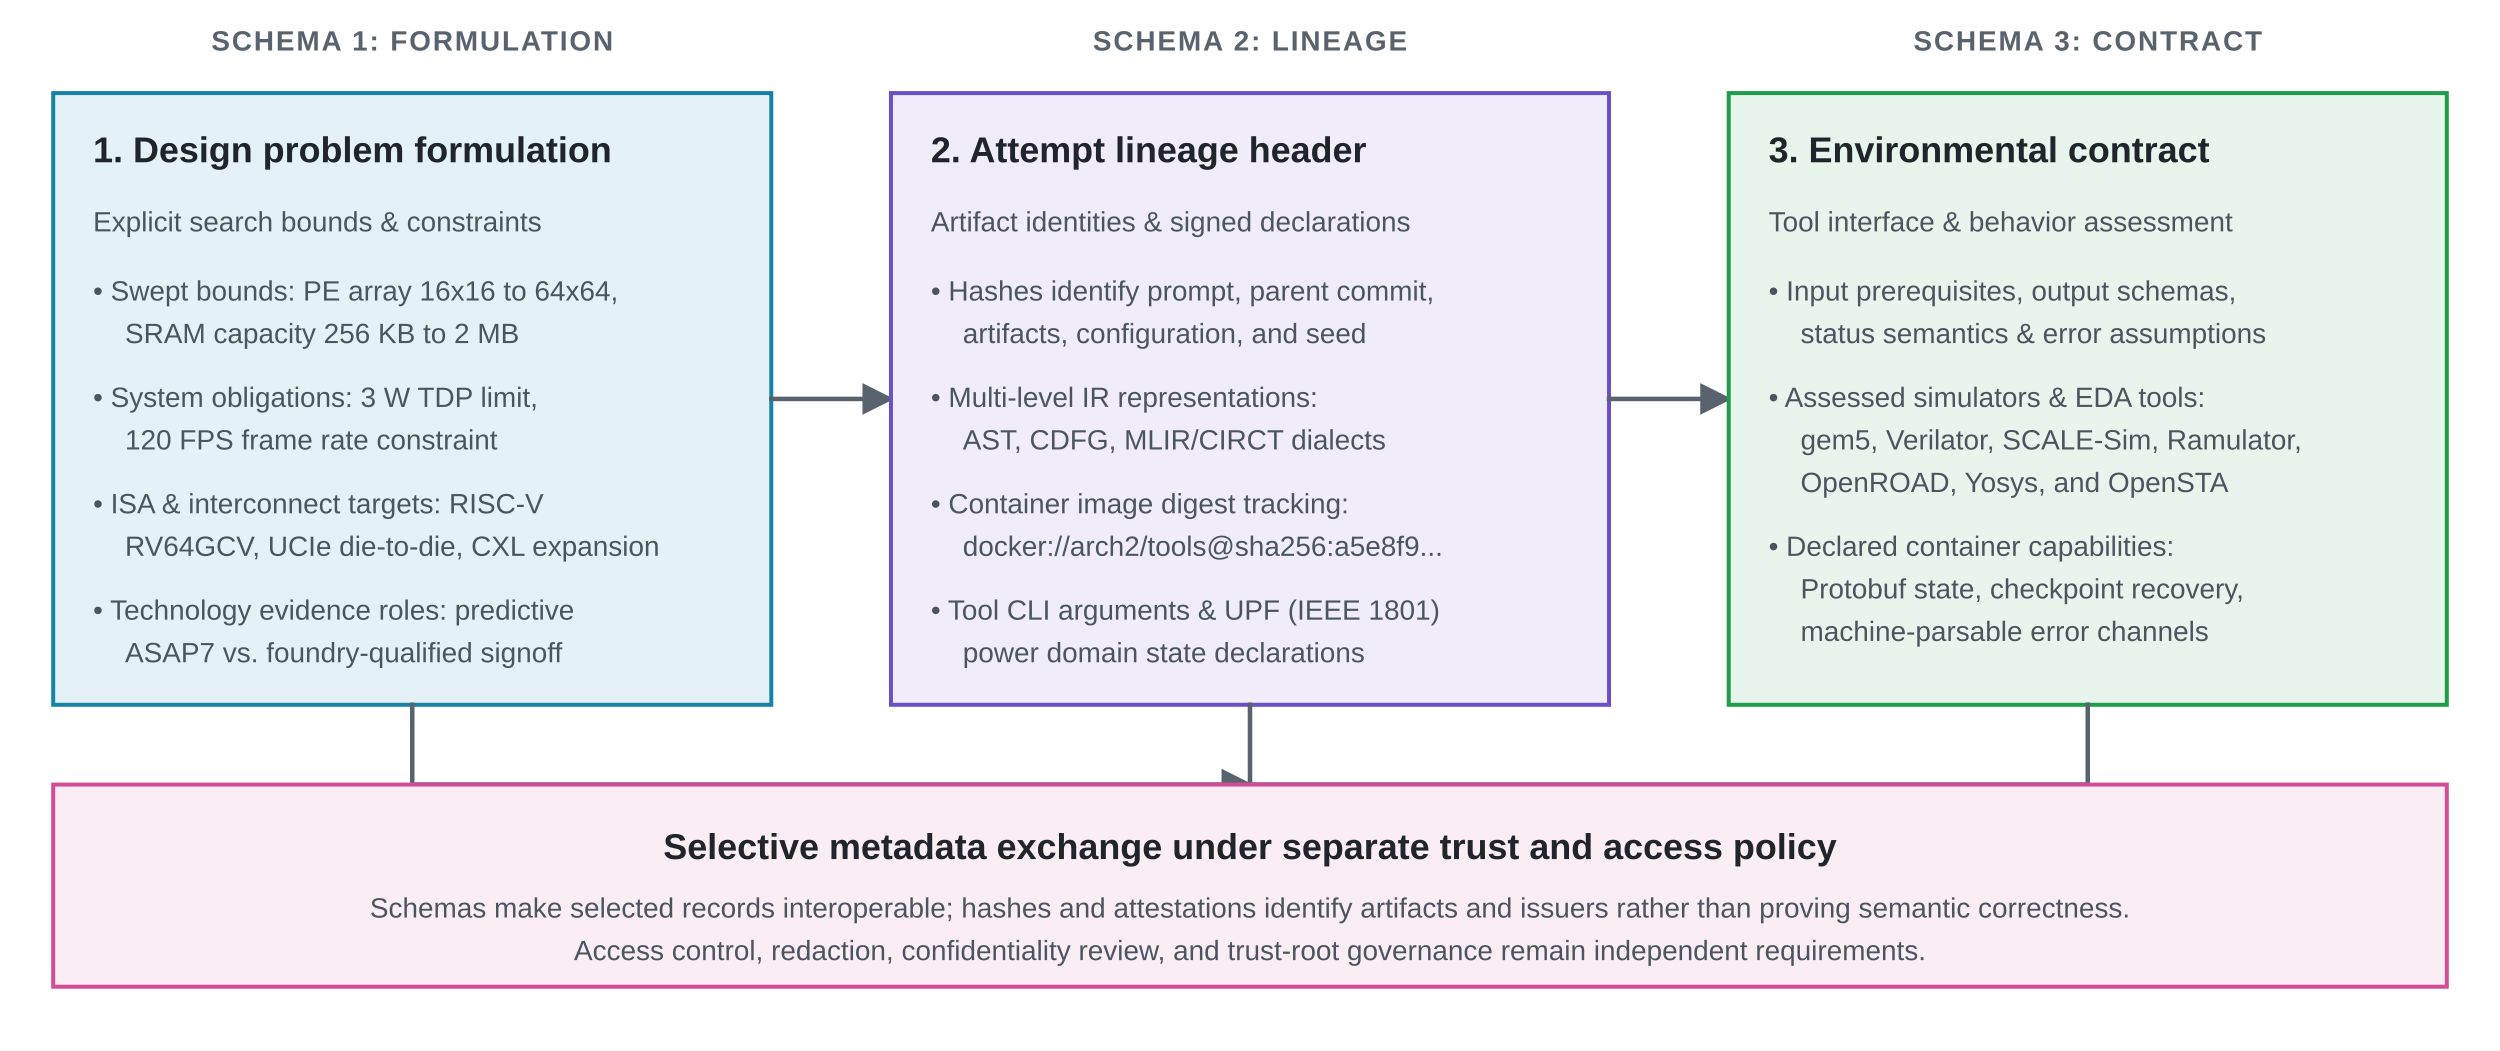
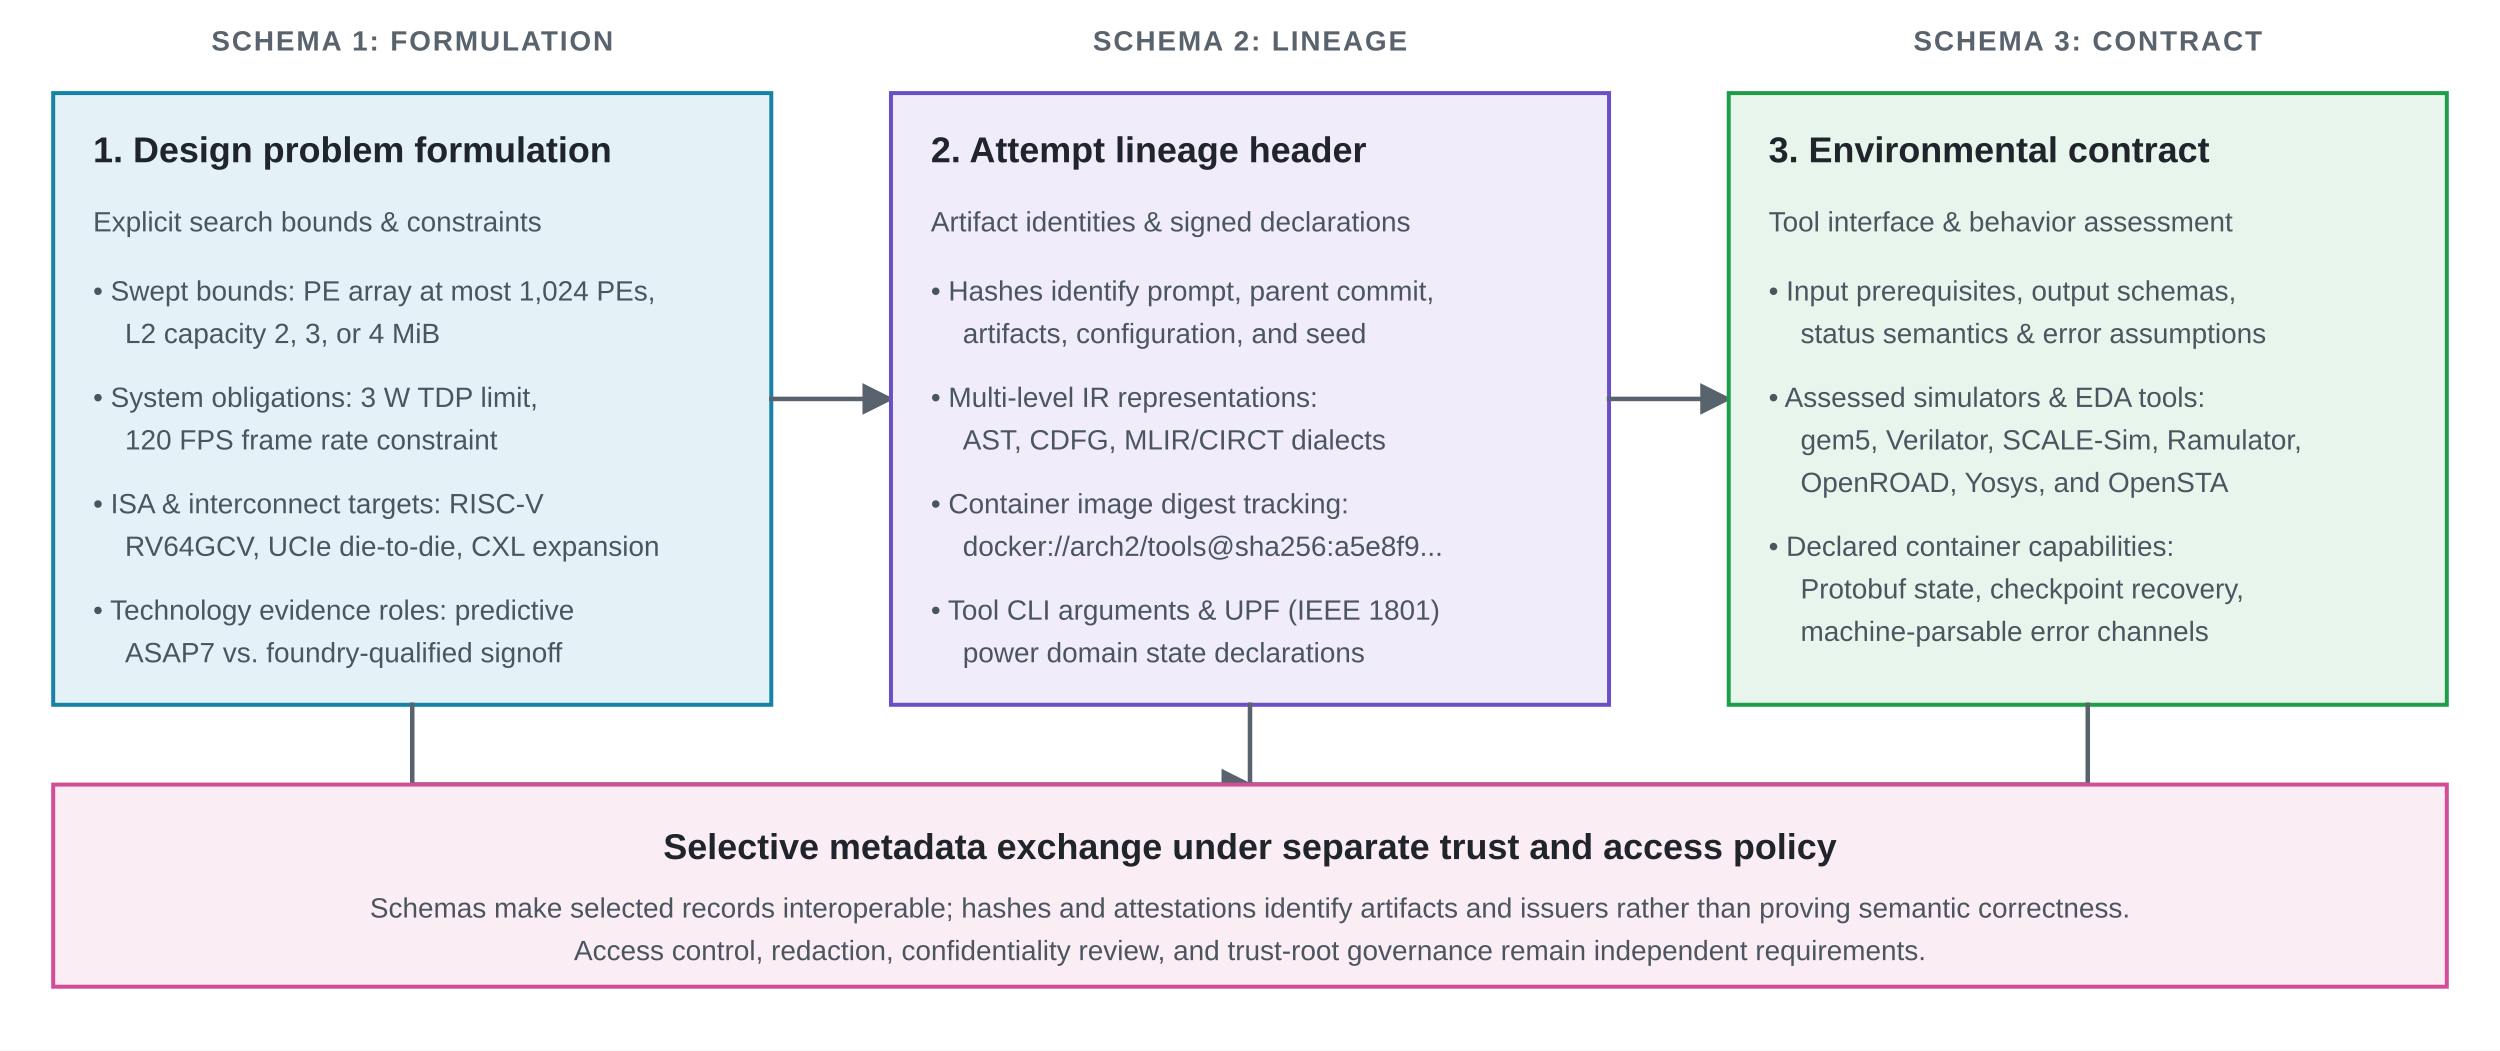
<svg xmlns="http://www.w3.org/2000/svg" viewBox="20 85 940 395" role="img" aria-labelledby="oai-title oai-desc">
  <defs>
    <marker id="arrow-gray" viewBox="0 0 10 10" refX="9" refY="5" markerWidth="7" markerHeight="7" orient="auto">
      <path d="M 0 0 L 10 5 L 0 10 z" fill="#59636D" />
    </marker>
    <style>
      .font { font-family: Arial, Helvetica, sans-serif; }
      .eyebrow { font-size: 10.5px; font-weight: 700; fill: #59636D; letter-spacing: 0.7px; }
      .head { font-size: 15px; font-weight: 700; fill: #20252B; }
      .title { font-size: 13.5px; font-weight: 700; fill: #20252B; }
      .sub { font-size: 10.5px; fill: #4A5560; }
      .panel { fill: #F8FAFC; stroke: #9AA8B5; stroke-width: 1.4; }
      .source { fill: #E4F1F6; stroke: #1683A6; stroke-width: 1.5; }
      .learned { fill: #F0ECFA; stroke: #6A4FC7; stroke-width: 1.5; }
      .checked { fill: #E7F5EC; stroke: #1E9E48; stroke-width: 1.5; }
      .decision { fill: #FBEDF4; stroke: #D24D96; stroke-width: 1.5; }
      .connector { fill: none; stroke: #59636D; stroke-width: 1.7; stroke-linecap: square; stroke-linejoin: miter; }
    </style>
  </defs>
  <rect x="20" y="85" width="940" height="395" fill="#FFFFFF" />
  <g class="font">
    <text class="eyebrow" x="175" y="104" text-anchor="middle">SCHEMA 1: FORMULATION</text>
    <rect class="source" x="40" y="120" width="270" height="230" />
    <text class="title" x="55" y="146">1. Design problem formulation</text>
    <text class="sub" x="55" y="172">Explicit search bounds &amp; constraints</text>
-     <text class="sub" x="55" y="198">• Swept bounds: PE array 16x16 to 64x64,</text>
-     <text class="sub" x="67" y="214">SRAM capacity 256 KB to 2 MB</text>
+     <text class="sub" x="55" y="198">• Swept bounds: PE array at most 1,024 PEs,</text>
+     <text class="sub" x="67" y="214">L2 capacity 2, 3, or 4 MiB</text>
    <text class="sub" x="55" y="238">• System obligations: 3 W TDP limit,</text>
    <text class="sub" x="67" y="254">120 FPS frame rate constraint</text>
    <text class="sub" x="55" y="278">• ISA &amp; interconnect targets: RISC-V</text>
    <text class="sub" x="67" y="294">RV64GCV, UCIe die-to-die, CXL expansion</text>
    <text class="sub" x="55" y="318">• Technology evidence roles: predictive</text>
    <text class="sub" x="67" y="334">ASAP7 vs. foundry-qualified signoff</text>
    <path class="connector" d="M 310 235 L 355 235" marker-end="url(#arrow-gray)" />
    <text class="eyebrow" x="490" y="104" text-anchor="middle">SCHEMA 2: LINEAGE</text>
    <rect class="learned" x="355" y="120" width="270" height="230" />
    <text class="title" x="370" y="146">2. Attempt lineage header</text>
    <text class="sub" x="370" y="172">Artifact identities &amp; signed declarations</text>
    <text class="sub" x="370" y="198">• Hashes identify prompt, parent commit,</text>
    <text class="sub" x="382" y="214">artifacts, configuration, and seed</text>
    <text class="sub" x="370" y="238">• Multi-level IR representations:</text>
    <text class="sub" x="382" y="254">AST, CDFG, MLIR/CIRCT dialects</text>
    <text class="sub" x="370" y="278">• Container image digest tracking:</text>
    <text class="sub" x="382" y="294">docker://arch2/tools@sha256:a5e8f9...</text>
    <text class="sub" x="370" y="318">• Tool CLI arguments &amp; UPF (IEEE 1801)</text>
    <text class="sub" x="382" y="334">power domain state declarations</text>
    <path class="connector" d="M 625 235 L 670 235" marker-end="url(#arrow-gray)" />
    <text class="eyebrow" x="805" y="104" text-anchor="middle">SCHEMA 3: CONTRACT</text>
    <rect class="checked" x="670" y="120" width="270" height="230" />
    <text class="title" x="685" y="146">3. Environmental contract</text>
    <text class="sub" x="685" y="172">Tool interface &amp; behavior assessment</text>
    <text class="sub" x="685" y="198">• Input prerequisites, output schemas,</text>
    <text class="sub" x="697" y="214">status semantics &amp; error assumptions</text>
    <text class="sub" x="685" y="238">• Assessed simulators &amp; EDA tools:</text>
    <text class="sub" x="697" y="254">gem5, Verilator, SCALE-Sim, Ramulator,</text>
    <text class="sub" x="697" y="270">OpenROAD, Yosys, and OpenSTA</text>
    <text class="sub" x="685" y="294">• Declared container capabilities:</text>
    <text class="sub" x="697" y="310">Protobuf state, checkpoint recovery,</text>
    <text class="sub" x="697" y="326">machine-parsable error channels</text>
    <path class="connector" d="M 175 350 V 380 H 490" marker-end="url(#arrow-gray)" />
    <path class="connector" d="M 490 350 V 380" />
    <path class="connector" d="M 805 350 V 380 H 490" />
    <rect class="decision" x="40" y="380" width="900" height="76" />
    <text class="title" x="490" y="408" text-anchor="middle">Selective metadata exchange under separate trust and access policy</text>
    <text class="sub" x="490" y="430" text-anchor="middle">Schemas make selected records interoperable; hashes and attestations identify artifacts and issuers rather than proving semantic correctness.</text>
    <text class="sub" x="490" y="446" text-anchor="middle">Access control, redaction, confidentiality review, and trust-root governance remain independent requirements.</text>
  </g>
</svg>
